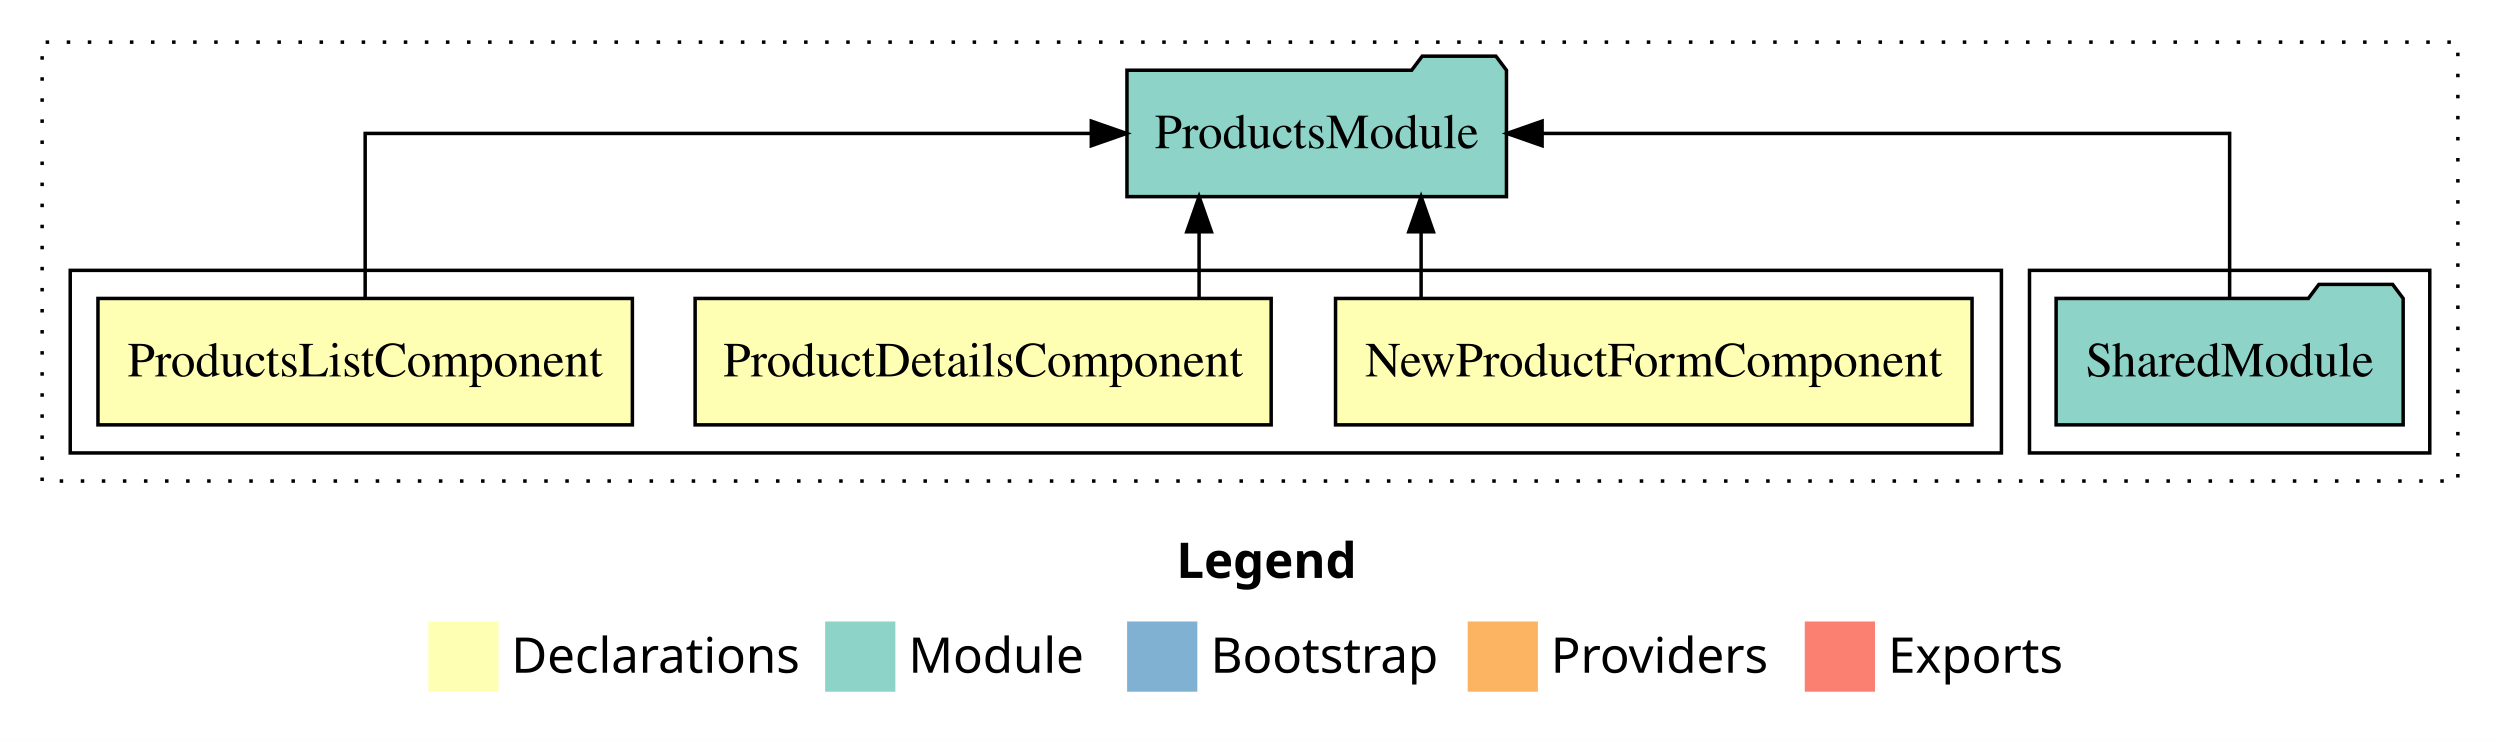
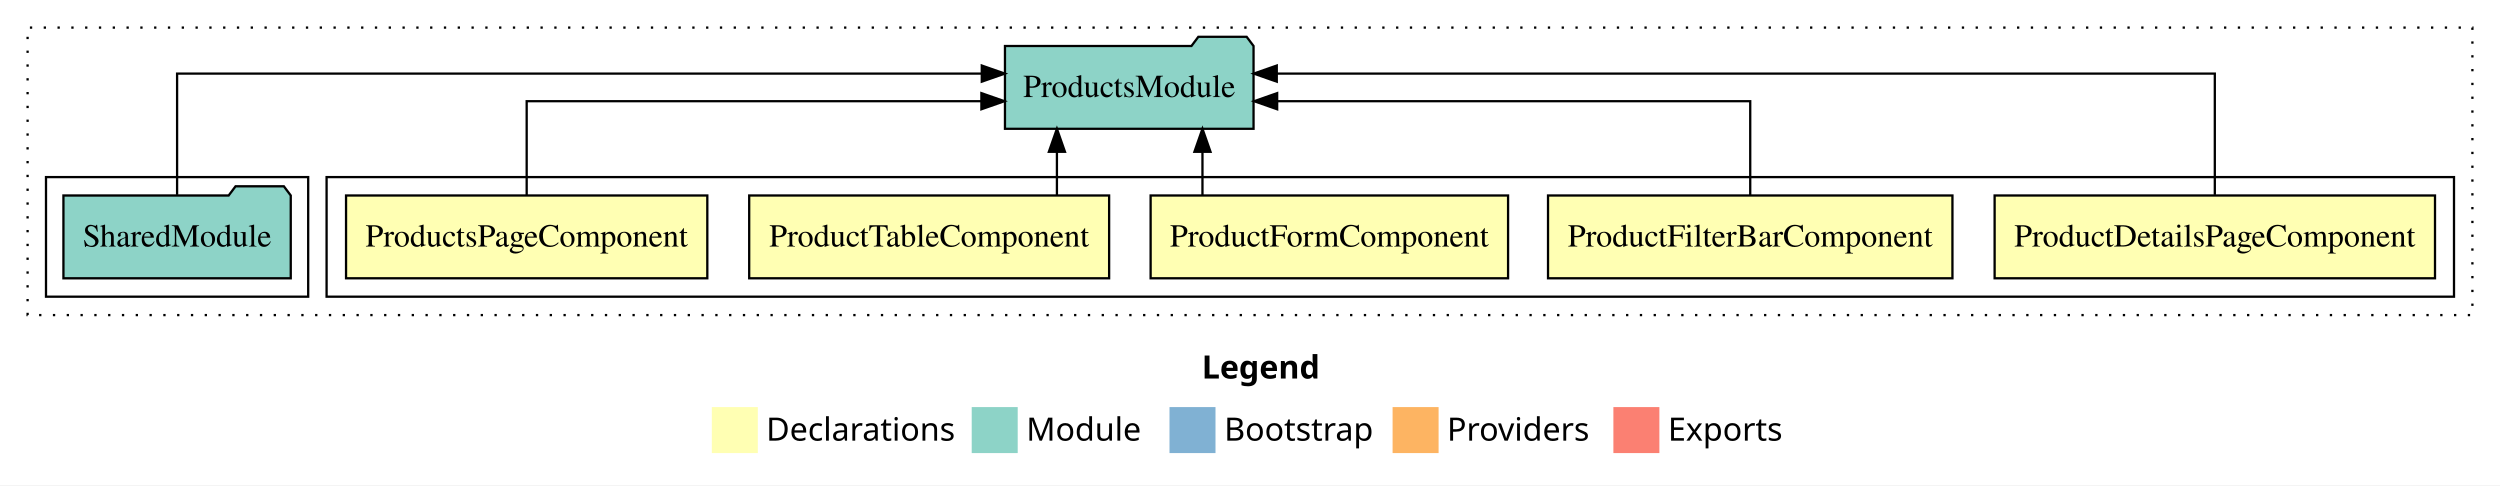
- <svg xmlns="http://www.w3.org/2000/svg" width="712pt" height="211pt" viewBox="0.00 0.00 712.00 211.00">
+ <svg xmlns="http://www.w3.org/2000/svg" width="1087pt" height="211pt" viewBox="0.00 0.00 1087.00 211.00">
  <g id="graph0" class="graph" transform="scale(1 1) rotate(0) translate(4 207)">
-     <polygon fill="white" stroke="transparent" points="-4,4 -4,-207 708,-207 708,4 -4,4" />
-     <text text-anchor="start" x="331.01" y="-42.4" font-family="sans-serif" font-weight="bold" font-size="14.00">Legend</text>
-     <polygon fill="#ffffb3" stroke="transparent" points="118,-10 118,-30 138,-30 138,-10 118,-10" />
-     <text text-anchor="start" x="141.63" y="-15.4" font-family="sans-serif" font-size="14.00">  Declarations</text>
-     <polygon fill="#8dd3c7" stroke="transparent" points="231,-10 231,-30 251,-30 251,-10 231,-10" />
-     <text text-anchor="start" x="254.73" y="-15.4" font-family="sans-serif" font-size="14.00">  Module</text>
-     <polygon fill="#80b1d3" stroke="transparent" points="317,-10 317,-30 337,-30 337,-10 317,-10" />
-     <text text-anchor="start" x="340.78" y="-15.4" font-family="sans-serif" font-size="14.00">  Bootstrap</text>
-     <polygon fill="#fdb462" stroke="transparent" points="414,-10 414,-30 434,-30 434,-10 414,-10" />
-     <text text-anchor="start" x="437.67" y="-15.4" font-family="sans-serif" font-size="14.00">  Providers</text>
-     <polygon fill="#fb8072" stroke="transparent" points="510,-10 510,-30 530,-30 530,-10 510,-10" />
-     <text text-anchor="start" x="533.73" y="-15.4" font-family="sans-serif" font-size="14.00">  Exports</text>
+     <polygon fill="white" stroke="transparent" points="-4,4 -4,-207 1083,-207 1083,4 -4,4" />
+     <text text-anchor="start" x="518.51" y="-42.4" font-family="sans-serif" font-weight="bold" font-size="14.00">Legend</text>
+     <polygon fill="#ffffb3" stroke="transparent" points="305.5,-10 305.5,-30 325.5,-30 325.5,-10 305.5,-10" />
+     <text text-anchor="start" x="329.13" y="-15.4" font-family="sans-serif" font-size="14.00">  Declarations</text>
+     <polygon fill="#8dd3c7" stroke="transparent" points="418.5,-10 418.5,-30 438.5,-30 438.5,-10 418.5,-10" />
+     <text text-anchor="start" x="442.23" y="-15.4" font-family="sans-serif" font-size="14.00">  Module</text>
+     <polygon fill="#80b1d3" stroke="transparent" points="504.5,-10 504.5,-30 524.5,-30 524.5,-10 504.5,-10" />
+     <text text-anchor="start" x="528.28" y="-15.4" font-family="sans-serif" font-size="14.00">  Bootstrap</text>
+     <polygon fill="#fdb462" stroke="transparent" points="601.5,-10 601.5,-30 621.5,-30 621.5,-10 601.5,-10" />
+     <text text-anchor="start" x="625.17" y="-15.4" font-family="sans-serif" font-size="14.00">  Providers</text>
+     <polygon fill="#fb8072" stroke="transparent" points="697.5,-10 697.5,-30 717.5,-30 717.5,-10 697.5,-10" />
+     <text text-anchor="start" x="721.23" y="-15.4" font-family="sans-serif" font-size="14.00">  Exports</text>
    <g id="clust1" class="cluster">
-       <polygon fill="none" stroke="black" stroke-dasharray="1,5" points="8,-70 8,-195 696,-195 696,-70 8,-70" />
-     </g>
-     <g id="clust6" class="cluster">
-       <polygon fill="none" stroke="black" points="574,-78 574,-130 688,-130 688,-78 574,-78" />
+       <polygon fill="none" stroke="black" stroke-dasharray="1,5" points="8,-70 8,-195 1071,-195 1071,-70 8,-70" />
    </g>
    <g id="clust2" class="cluster">
-       <polygon fill="none" stroke="black" points="16,-78 16,-130 566,-130 566,-78 16,-78" />
+       <polygon fill="none" stroke="black" points="138,-78 138,-130 1063,-130 1063,-78 138,-78" />
+     </g>
+     <g id="clust8" class="cluster">
+       <polygon fill="none" stroke="black" points="16,-78 16,-130 130,-130 130,-78 16,-78" />
    </g>
    <g id="node1" class="node">
-       <polygon fill="#ffffb3" stroke="black" points="557.64,-122 376.36,-122 376.36,-86 557.64,-86 557.64,-122" />
-       <text text-anchor="middle" x="467" y="-99.8" font-family="Times,serif" font-size="14.00">NewProductFormComponent</text>
+       <polygon fill="#ffffb3" stroke="black" points="1054.74,-122 863.26,-122 863.26,-86 1054.74,-86 1054.74,-122" />
+       <text text-anchor="middle" x="959" y="-99.8" font-family="Times,serif" font-size="14.00">ProductDetailsPageComponent</text>
+     </g>
+     <g id="node6" class="node">
+       <polygon fill="#8dd3c7" stroke="black" points="541.04,-187 538.04,-191 517.04,-191 514.04,-187 432.96,-187 432.96,-151 541.04,-151 541.04,-187" />
+       <text text-anchor="middle" x="487" y="-164.8" font-family="Times,serif" font-size="14.00">ProductsModule</text>
+     </g>
+     <g id="edge1" class="edge">
+       <path fill="none" stroke="black" d="M959,-122.28C959,-143.32 959,-175 959,-175 959,-175 551.14,-175 551.14,-175" />
+       <polygon fill="black" stroke="black" points="551.14,-171.5 541.14,-175 551.14,-178.5 551.14,-171.5" />
+     </g>
+     <g id="node2" class="node">
+       <polygon fill="#ffffb3" stroke="black" points="844.92,-122 669.08,-122 669.08,-86 844.92,-86 844.92,-122" />
+       <text text-anchor="middle" x="757" y="-99.8" font-family="Times,serif" font-size="14.00">ProductFilterBarComponent</text>
+     </g>
+     <g id="edge2" class="edge">
+       <path fill="none" stroke="black" d="M757,-122.02C757,-139.37 757,-163 757,-163 757,-163 551.31,-163 551.31,-163" />
+       <polygon fill="black" stroke="black" points="551.31,-159.5 541.31,-163 551.31,-166.5 551.31,-159.5" />
+     </g>
+     <g id="node3" class="node">
+       <polygon fill="#ffffb3" stroke="black" points="651.71,-122 496.29,-122 496.29,-86 651.71,-86 651.71,-122" />
+       <text text-anchor="middle" x="574" y="-99.8" font-family="Times,serif" font-size="14.00">ProductFormComponent</text>
+     </g>
+     <g id="edge3" class="edge">
+       <path fill="none" stroke="black" d="M518.83,-122.11C518.83,-122.11 518.83,-140.99 518.83,-140.99" />
+       <polygon fill="black" stroke="black" points="515.33,-140.99 518.83,-150.99 522.33,-140.99 515.33,-140.99" />
    </g>
    <g id="node4" class="node">
-       <polygon fill="#8dd3c7" stroke="black" points="425.04,-187 422.04,-191 401.04,-191 398.04,-187 316.96,-187 316.96,-151 425.04,-151 425.04,-187" />
-       <text text-anchor="middle" x="371" y="-164.8" font-family="Times,serif" font-size="14.00">ProductsModule</text>
+       <polygon fill="#ffffb3" stroke="black" points="478.25,-122 321.75,-122 321.75,-86 478.25,-86 478.25,-122" />
+       <text text-anchor="middle" x="400" y="-99.8" font-family="Times,serif" font-size="14.00">ProductTableComponent</text>
    </g>
-     <g id="edge1" class="edge">
-       <path fill="none" stroke="black" d="M400.73,-122.11C400.73,-122.11 400.73,-140.99 400.73,-140.99" />
-       <polygon fill="black" stroke="black" points="397.23,-140.99 400.73,-150.99 404.23,-140.99 397.23,-140.99" />
-     </g>
-     <g id="node2" class="node">
-       <polygon fill="#ffffb3" stroke="black" points="358.03,-122 193.97,-122 193.97,-86 358.03,-86 358.03,-122" />
-       <text text-anchor="middle" x="276" y="-99.8" font-family="Times,serif" font-size="14.00">ProductDetailsComponent</text>
-     </g>
-     <g id="edge2" class="edge">
-       <path fill="none" stroke="black" d="M337.5,-122.11C337.5,-122.11 337.5,-140.99 337.5,-140.99" />
-       <polygon fill="black" stroke="black" points="334,-140.99 337.5,-150.99 341,-140.99 334,-140.99" />
-     </g>
-     <g id="node3" class="node">
-       <polygon fill="#ffffb3" stroke="black" points="176.1,-122 23.9,-122 23.9,-86 176.1,-86 176.1,-122" />
-       <text text-anchor="middle" x="100" y="-99.8" font-family="Times,serif" font-size="14.00">ProductsListComponent</text>
-     </g>
-     <g id="edge3" class="edge">
-       <path fill="none" stroke="black" d="M100,-122.11C100,-141.34 100,-169 100,-169 100,-169 306.81,-169 306.81,-169" />
-       <polygon fill="black" stroke="black" points="306.81,-172.5 316.81,-169 306.81,-165.5 306.81,-172.5" />
+     <g id="edge4" class="edge">
+       <path fill="none" stroke="black" d="M455.55,-122.11C455.55,-122.11 455.55,-140.99 455.55,-140.99" />
+       <polygon fill="black" stroke="black" points="452.05,-140.99 455.55,-150.99 459.05,-140.99 452.05,-140.99" />
    </g>
    <g id="node5" class="node">
-       <polygon fill="#8dd3c7" stroke="black" points="680.42,-122 677.42,-126 656.42,-126 653.42,-122 581.58,-122 581.58,-86 680.42,-86 680.42,-122" />
-       <text text-anchor="middle" x="631" y="-99.8" font-family="Times,serif" font-size="14.00">SharedModule</text>
+       <polygon fill="#ffffb3" stroke="black" points="303.54,-122 146.46,-122 146.46,-86 303.54,-86 303.54,-122" />
+       <text text-anchor="middle" x="225" y="-99.8" font-family="Times,serif" font-size="14.00">ProductsPageComponent</text>
    </g>
-     <g id="edge4" class="edge">
-       <path fill="none" stroke="black" d="M631,-122.11C631,-141.34 631,-169 631,-169 631,-169 435.19,-169 435.19,-169" />
-       <polygon fill="black" stroke="black" points="435.19,-165.5 425.19,-169 435.19,-172.5 435.19,-165.5" />
+     <g id="edge5" class="edge">
+       <path fill="none" stroke="black" d="M225,-122.02C225,-139.37 225,-163 225,-163 225,-163 422.71,-163 422.71,-163" />
+       <polygon fill="black" stroke="black" points="422.71,-166.5 432.71,-163 422.71,-159.5 422.71,-166.5" />
+     </g>
+     <g id="node7" class="node">
+       <polygon fill="#8dd3c7" stroke="black" points="122.42,-122 119.42,-126 98.42,-126 95.42,-122 23.58,-122 23.58,-86 122.42,-86 122.42,-122" />
+       <text text-anchor="middle" x="73" y="-99.8" font-family="Times,serif" font-size="14.00">SharedModule</text>
+     </g>
+     <g id="edge6" class="edge">
+       <path fill="none" stroke="black" d="M73,-122.28C73,-143.32 73,-175 73,-175 73,-175 422.88,-175 422.88,-175" />
+       <polygon fill="black" stroke="black" points="422.88,-178.5 432.88,-175 422.88,-171.5 422.88,-178.5" />
    </g>
  </g>
</svg>
